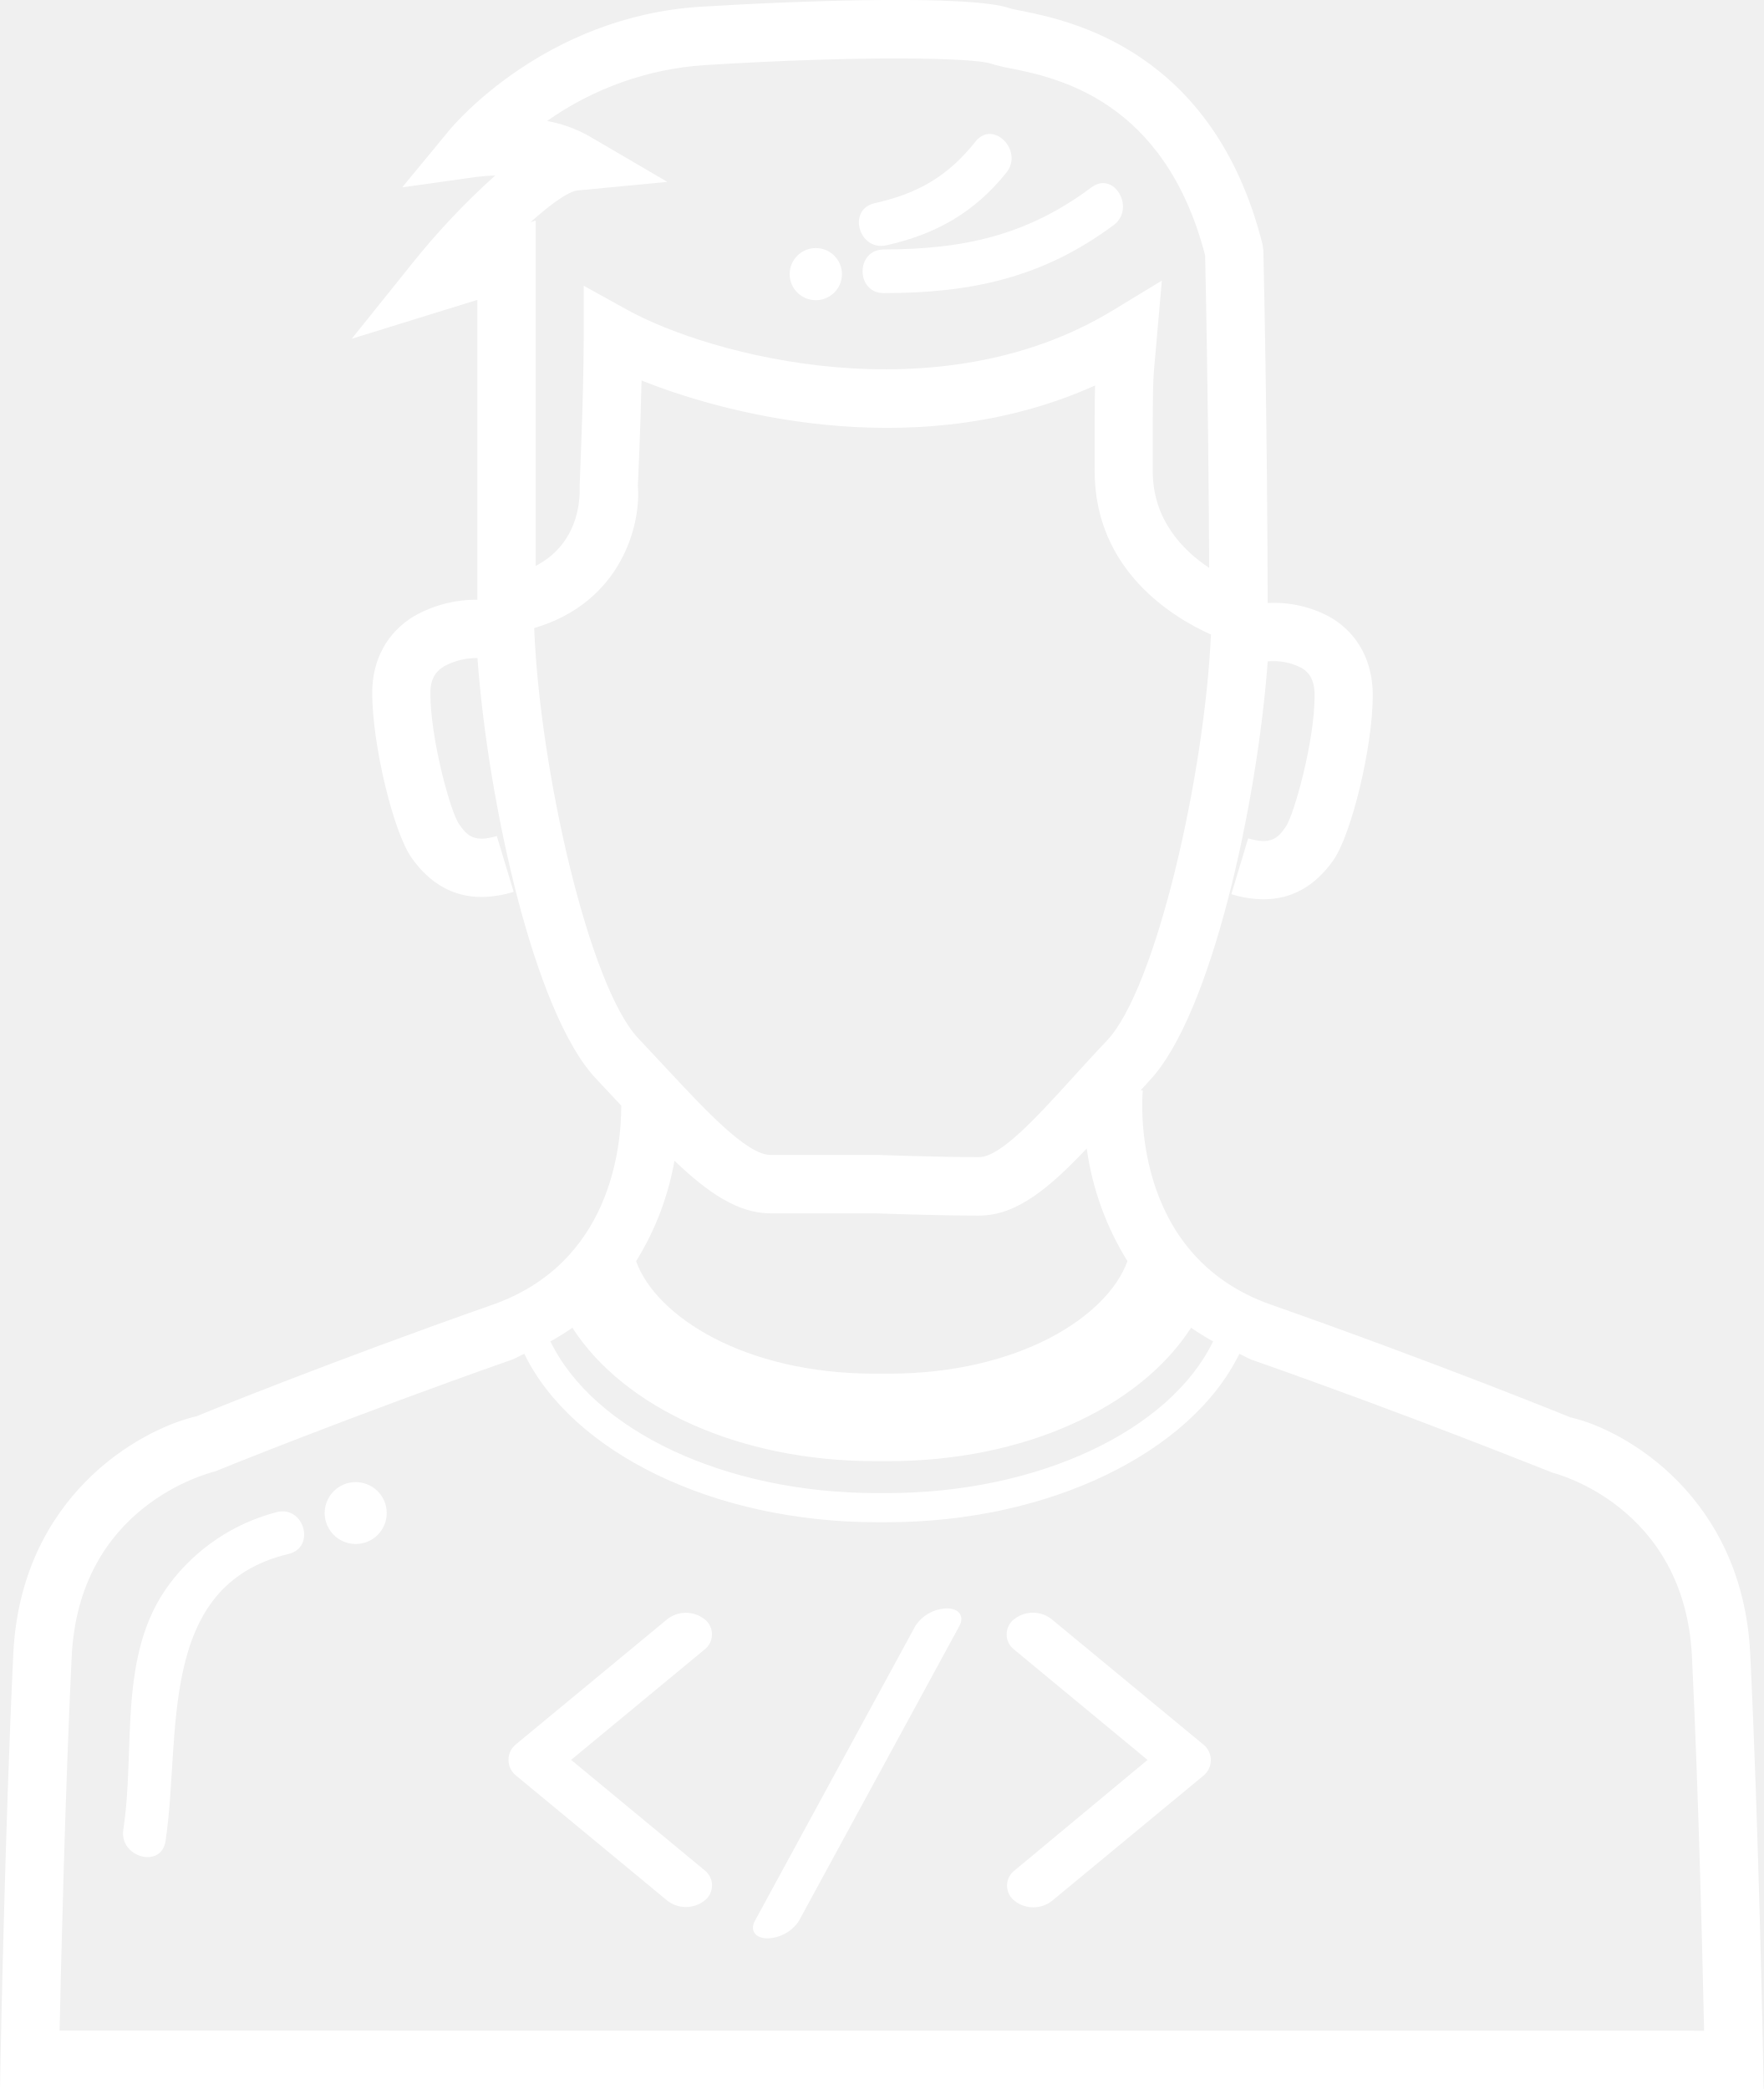
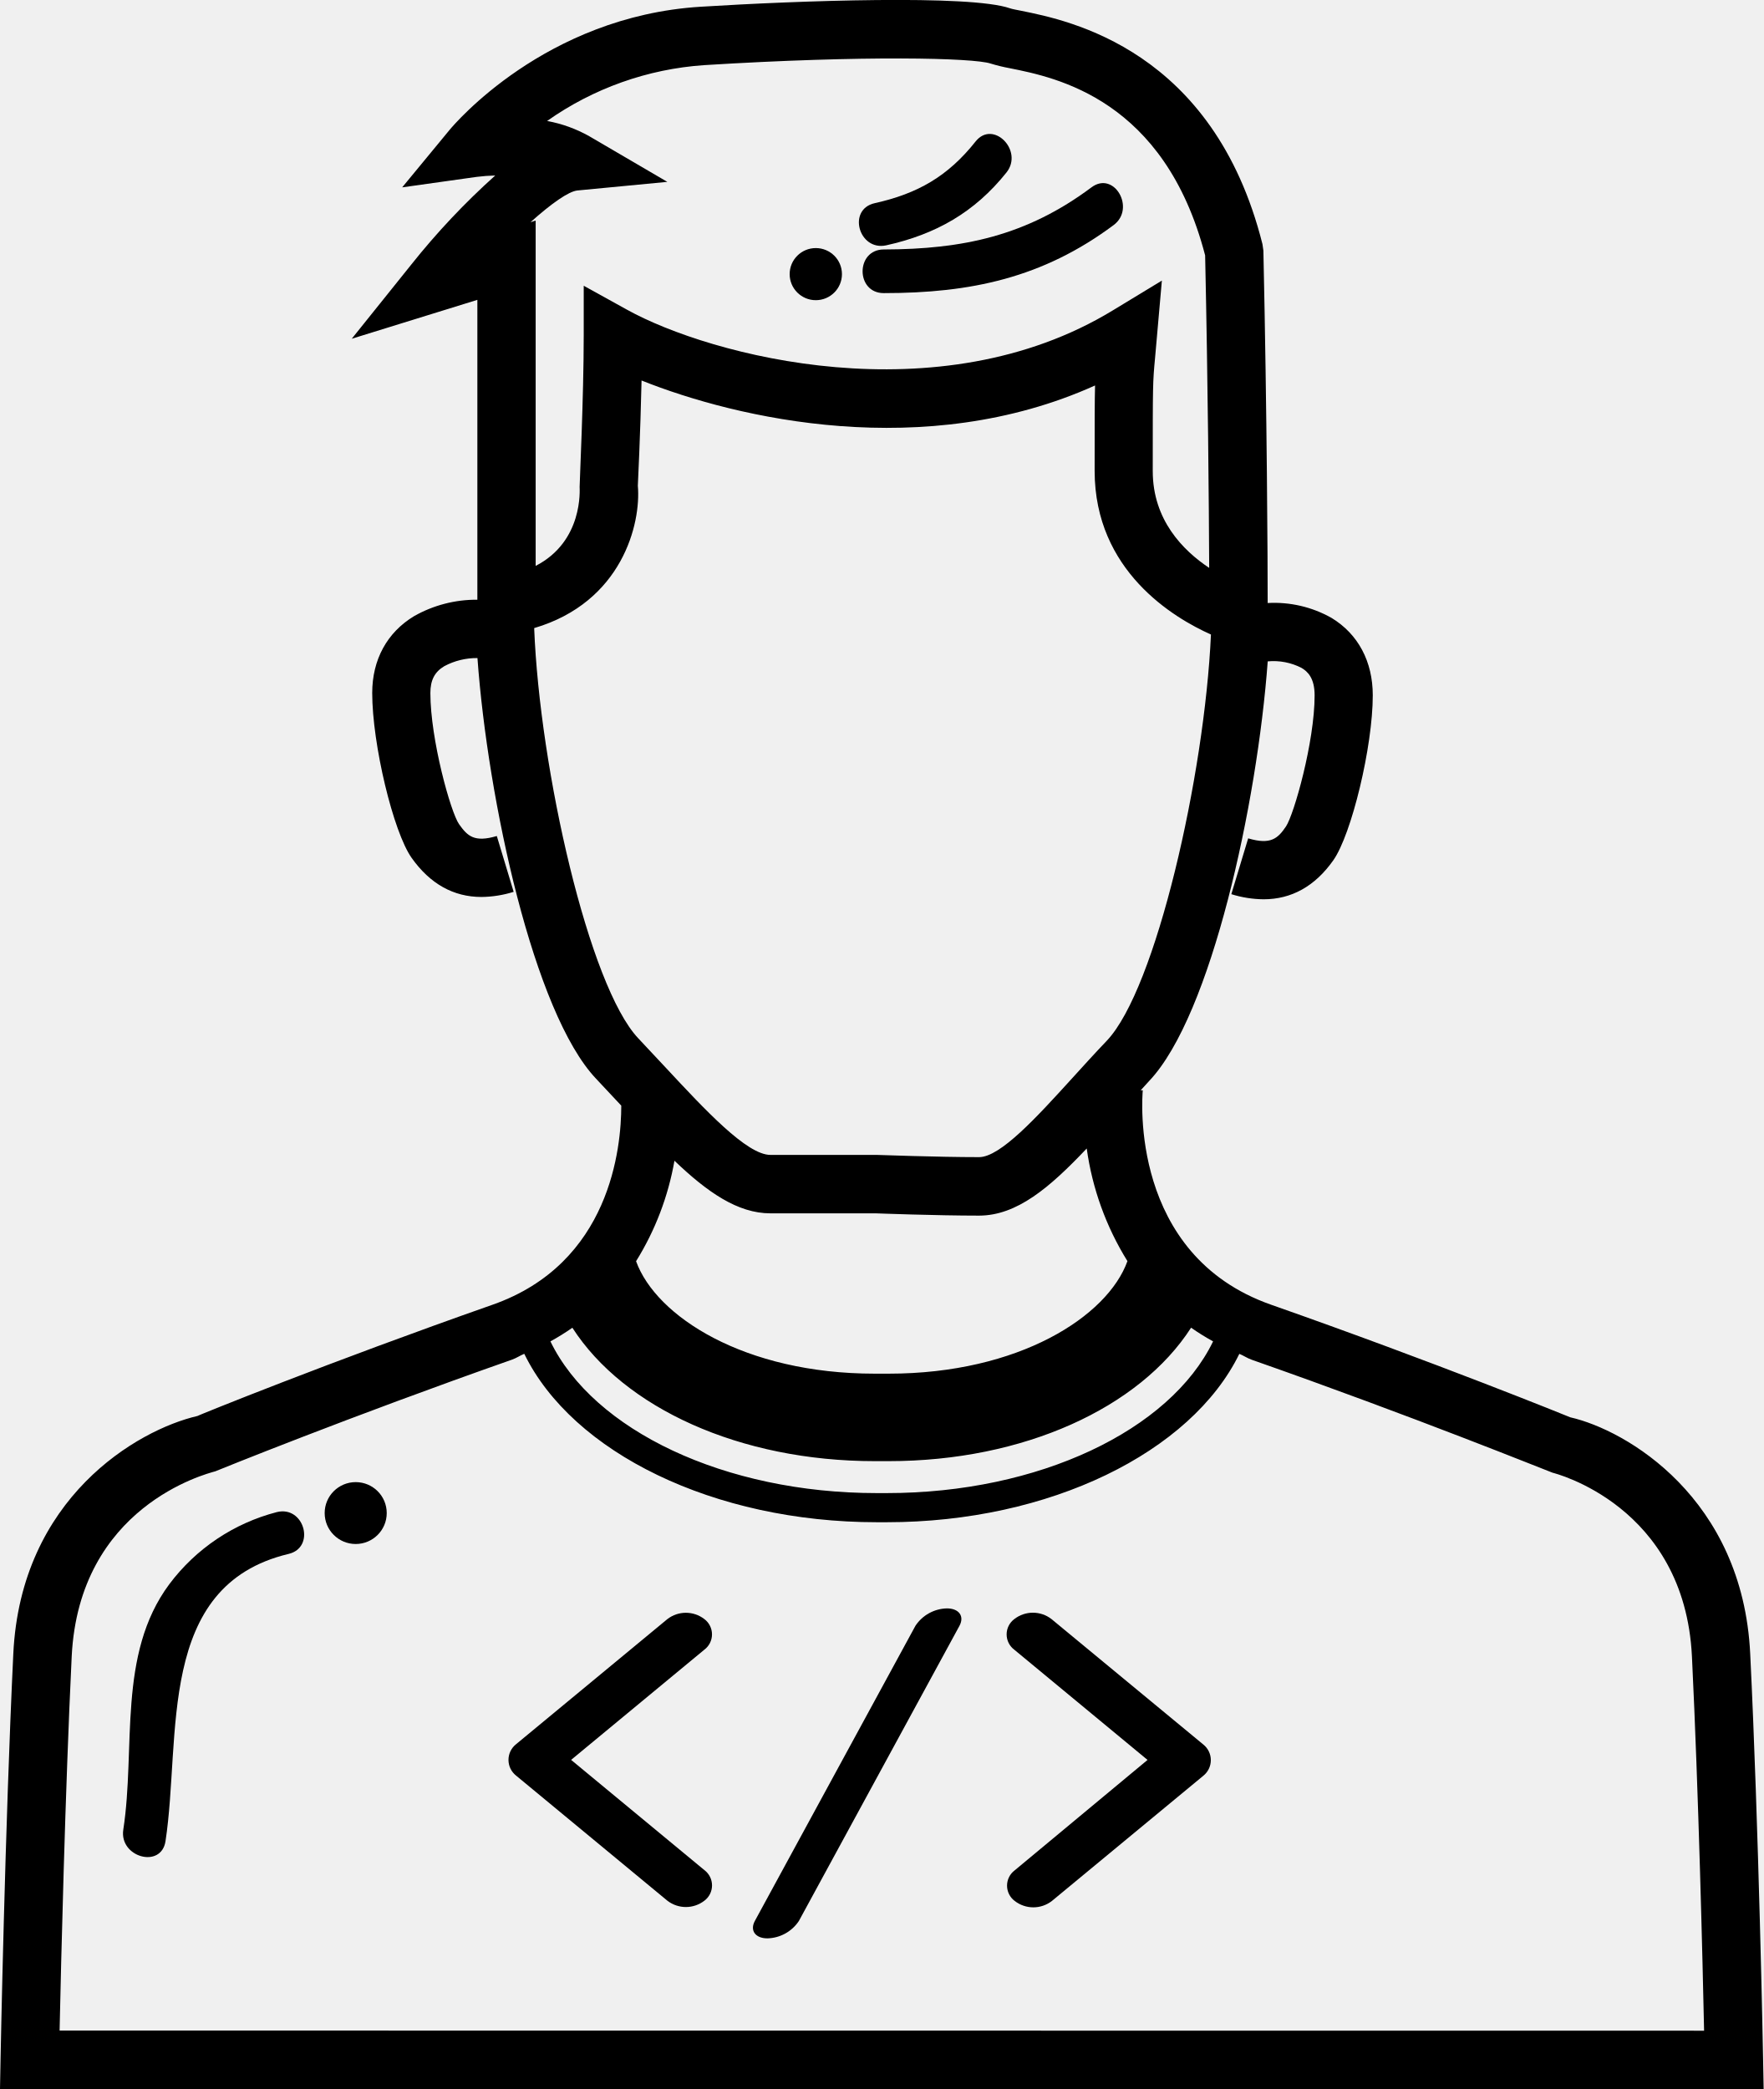
<svg xmlns="http://www.w3.org/2000/svg" viewBox="0 0 379.06 449">
-   <defs>
-     <style>.dev-svg-color-class{fill:#fff;}</style>
-   </defs>
  <g id="Capa_2" data-name="Capa 2">
    <g id="Capa_1-2" data-name="Capa 1">
      <path class="dev-svg-color-class" d="M258.57,374.91,226,348a6.51,6.51,0,0,0-8,0,4.11,4.11,0,0,0,0,6.58l28.64,23.69L218.09,402a4.11,4.11,0,0,0,0,6.58,6.51,6.51,0,0,0,8,0l32.53-26.9a4.3,4.3,0,0,0,0-6.73Z" />
      <path class="dev-svg-color-class" d="M151.39,348a6.5,6.5,0,0,0-7.95,0l-32.53,26.9a4.3,4.3,0,0,0,0,6.73l32.53,26.9a6.5,6.5,0,0,0,7.95,0,4.11,4.11,0,0,0,0-6.58l-28.64-23.69,28.64-23.69A4.11,4.11,0,0,0,151.39,348Z" />
      <path class="dev-svg-color-class" d="M203.52,345.7a8.35,8.35,0,0,0-6.76,3.73l-34.52,63.45c-1.11,2.05.1,3.74,2.7,3.74a8.35,8.35,0,0,0,6.76-3.73l34.52-63.45C207.33,347.38,206.11,345.7,203.52,345.7Z" />
      <path class="dev-svg-color-class" d="M378.94,442.61c0-.5-.94-49.91-2.77-87.17-1.62-33.47-26.61-48.07-38.67-50.81-.28-.12-28.91-11.77-64.33-24.21-30.49-10.71-27.68-44.65-27.55-46.08l-.45,0c.62-.67,1.18-1.3,1.82-2,13.36-14.08,23.24-59.66,25.48-90.19a13.19,13.19,0,0,1,7.28,1.41c1.31.79,2.8,2.17,2.8,5.9,0,10-4.44,25.62-6.16,28.18s-3.28,4-8.12,2.55l-3.62,12a24,24,0,0,0,6.92,1.1c6,0,11.07-2.8,15-8.39s8.48-24.46,8.48-35.45c0-7.27-3.15-13.17-8.85-16.63a25.06,25.06,0,0,0-13.74-3.21c0-8.72-.14-40-.92-75.74l-.2-1.4C260.82,10.62,229.71,4.38,219.5,2.32c-1.07-.21-1.9-.36-2.41-.53-8.53-3-45.83-1.63-66.52-.34-33.44,2.08-53,25.37-53.86,26.37L86.44,40.27l16-2.25a38.47,38.47,0,0,1,4-.3,156.7,156.7,0,0,0-18,19.09l-12.84,16,27-8.36V128.9A27.15,27.15,0,0,0,89,132.43c-5.82,3.51-9,9.37-9,16.52,0,11,4.52,29.87,8.48,35.45s9,8.39,15,8.39a24,24,0,0,0,6.92-1.1l-3.62-12c-4.86,1.44-6.31,0-8.11-2.54s-6.17-18.22-6.17-28.19c0-2.76.91-4.54,3-5.78a14.77,14.77,0,0,1,7.12-1.74c2.21,30.53,12.11,76.3,25.49,90.41l5.42,5.79c0,9-2.31,33.88-27.66,42.79-35.14,12.34-63.61,23.91-63.41,23.91h0c-13,3-38,17.64-39.6,51.11C1.07,392.7.13,442.12.12,442.61L0,449H379.06ZM233.57,246.85a61.94,61.94,0,0,0,8.75,24.21C238.05,282.94,219,295.25,191,295.25h-3c-28,0-47-12.3-51.29-24.17a60.75,60.75,0,0,0,8.25-21.6c7.08,6.78,13.61,11.31,20.62,11.31h22.65s12.94.49,22.19.49C218.56,261.27,225.6,255.27,233.57,246.85ZM188,314.05h3c29,0,53.9-11.43,65-28.68a50.9,50.9,0,0,0,4.73,2.94c-9.27,19.12-37.45,32.61-70.16,32.61h-2.11c-32.71,0-60.89-13.49-70.16-32.61a50.86,50.86,0,0,0,4.72-2.93C134.12,302.62,159,314.05,188,314.05ZM126.67,29.29A29.11,29.11,0,0,0,117.59,26,66.35,66.35,0,0,1,151.35,14c34.42-2.14,57.9-1.57,61.57-.34a36.3,36.3,0,0,0,4.1,1c10,2,33.27,6.67,42,40.23.61,28.31.81,53.73.87,67.17-5.64-3.75-12.13-10.33-12.13-20.79,0-19,0-19,.5-24.38l1.46-16.58L239.2,66.7c-37.51,22.84-86.56,9.78-104.43-.13l-9.31-5.15V72.06c0,13.35-.89,31.72-.88,32.57,0,.56.82,11.72-9.45,17V47.41l-1.11.35c4.46-4,8.2-6.64,10.09-6.82l19.32-1.85ZM114.81,135c18.9-5.57,23-22.45,22.28-30.6,0,0,.55-11.23.8-22.62,20.53,8.22,60.9,17.56,97.47,1.07-.09,3.18-.09,8.08-.09,18.35,0,21.51,17,31.61,25,35.18-1.38,30.41-11.85,76.2-22.36,87.28-2.66,2.79-5.15,5.54-7.54,8.17-7.55,8.3-15.37,16.88-19.94,16.88-9,0-21.68-.48-22-.48H165.59c-5.07,0-14-9.62-22.65-18.91l-5.74-6.13C126.59,212,116,165.43,114.81,135Zm-102,301.44c.31-14.57,1.19-51.25,2.6-80.41C17,323.83,44.2,316.81,46.27,316.24c.28-.12,28.65-11.66,63.76-24,1-.35,1.72-.88,2.65-1.26,10.36,21.24,40.76,36.2,75.79,36.2h2.11c35,0,65.43-15,75.79-36.19.93.38,1.66.91,2.64,1.26,35.13,12.33,63.48,23.87,64.69,24.29.28.07,28.37,7,29.95,39.52,1.42,29.16,2.3,65.84,2.61,80.41Z" />
      <path class="dev-svg-color-class" d="M59.51,325a42,42,0,0,0-23.12,15.5c-11.22,15.08-7.19,35.22-9.89,52.75-.92,5.92,8.14,8.47,9.07,2.5C39,373.34,33.42,340.83,62,334,67.9,332.63,65.41,323.56,59.51,325Z" />
      <path class="dev-svg-color-class" d="M189.94,63c18.67,0,34.16-3.26,49.41-14.62,4.8-3.57.11-11.74-4.75-8.12C220.66,50.67,207,53.58,189.94,53.62,183.89,53.63,183.88,63,189.94,63Z" />
      <ellipse class="dev-svg-color-class" cx="175.34" cy="58.92" rx="5.62" ry="5.6" />
      <path class="dev-svg-color-class" d="M190.47,52.73c10.63-2.35,19-7.07,25.86-15.67,3.72-4.69-2.89-11.39-6.65-6.65C203.74,37.9,197.22,41.62,188,43.67,182.06,45,184.56,54,190.47,52.73Z" />
      <ellipse class="dev-svg-color-class" cx="76.45" cy="325.21" rx="6.67" ry="6.65" />
    </g>
  </g>
</svg>
